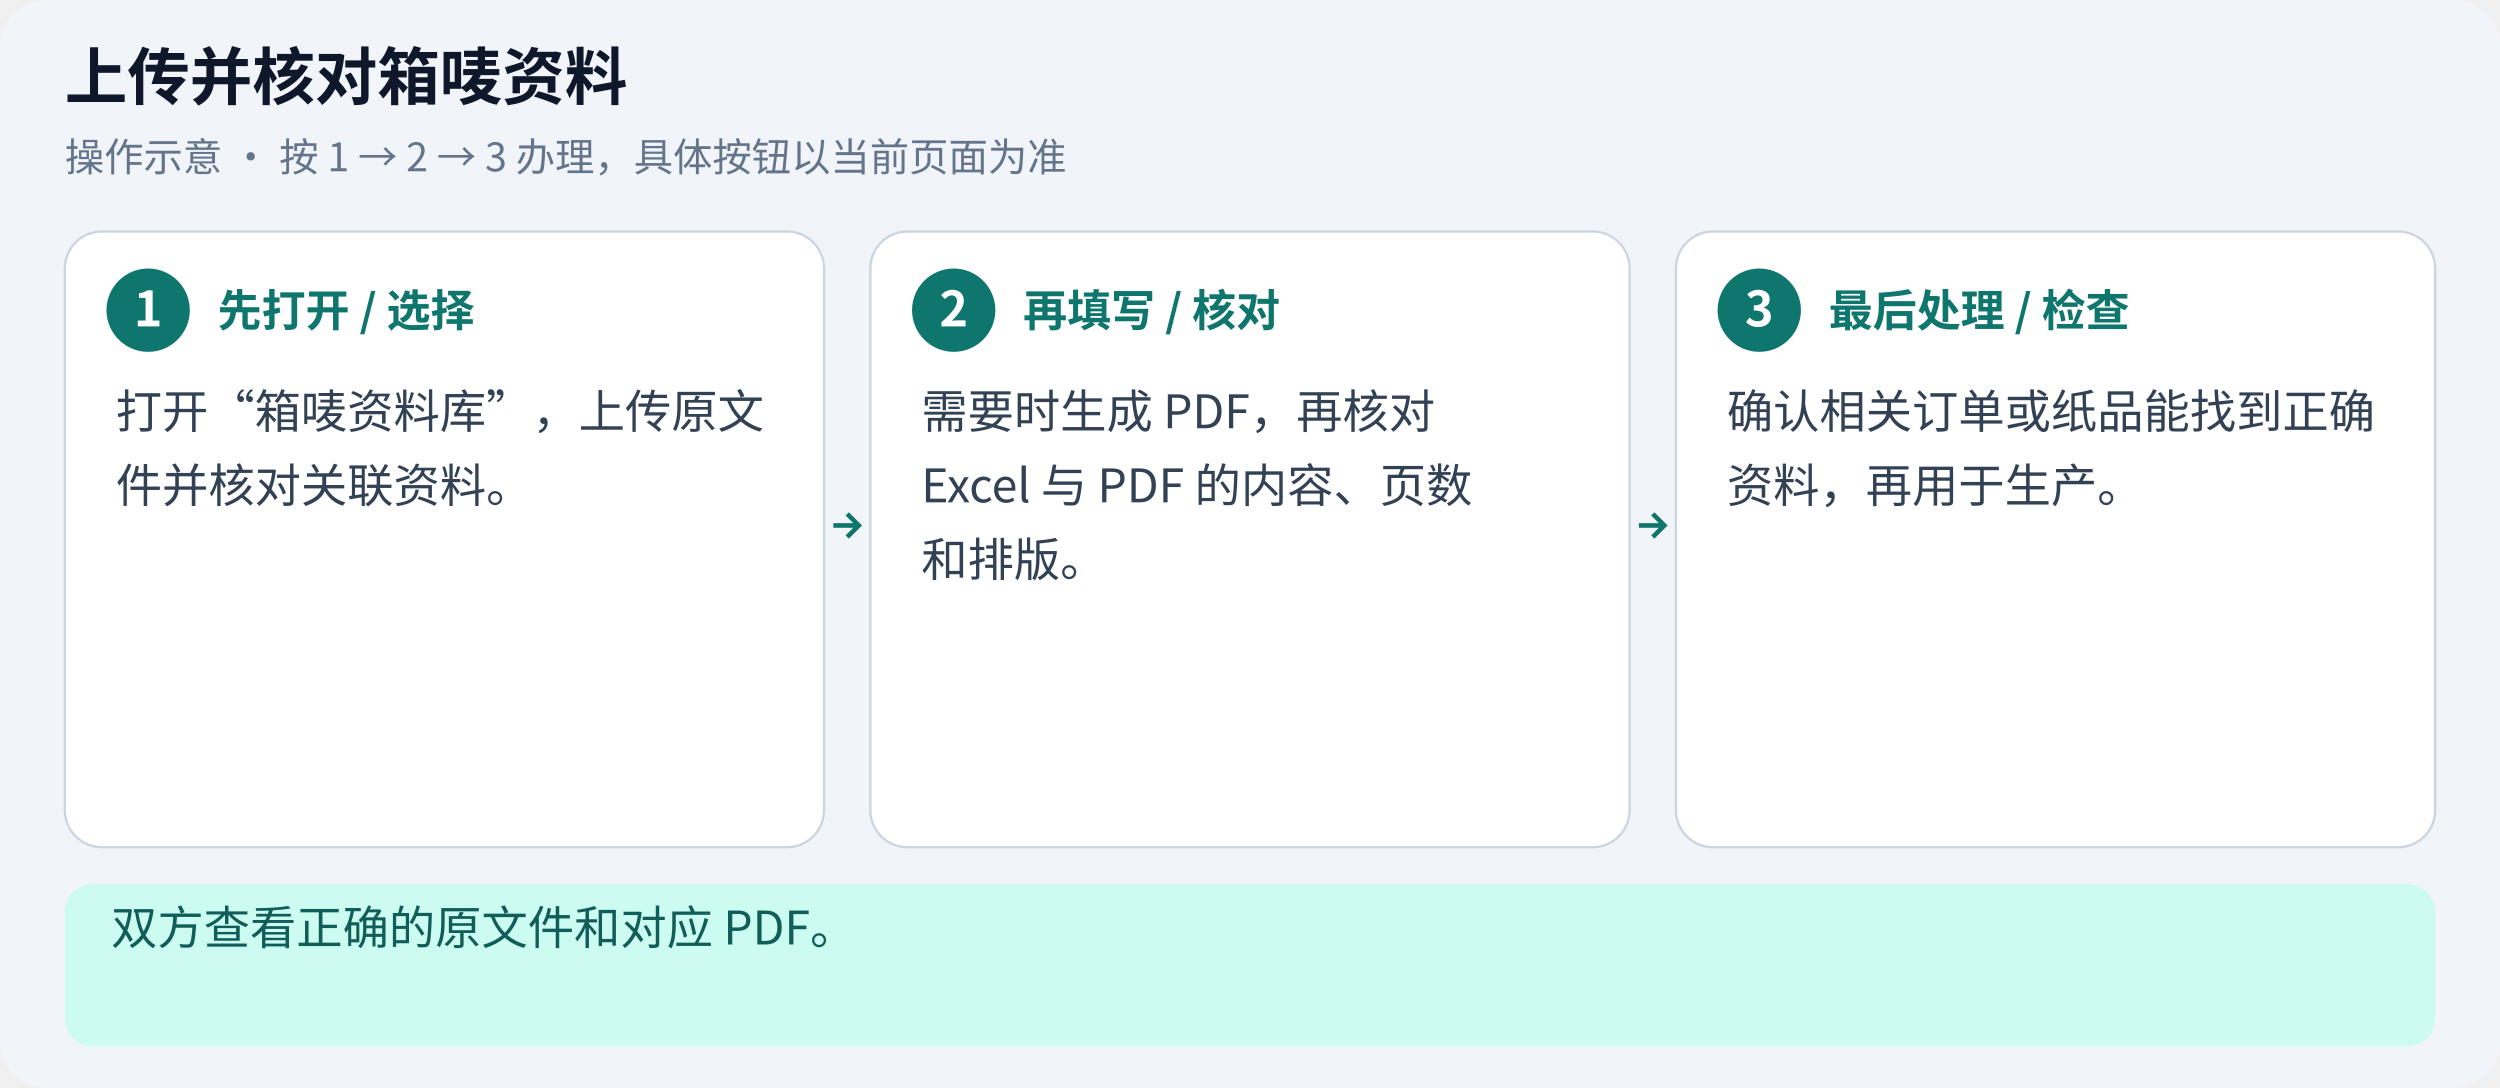
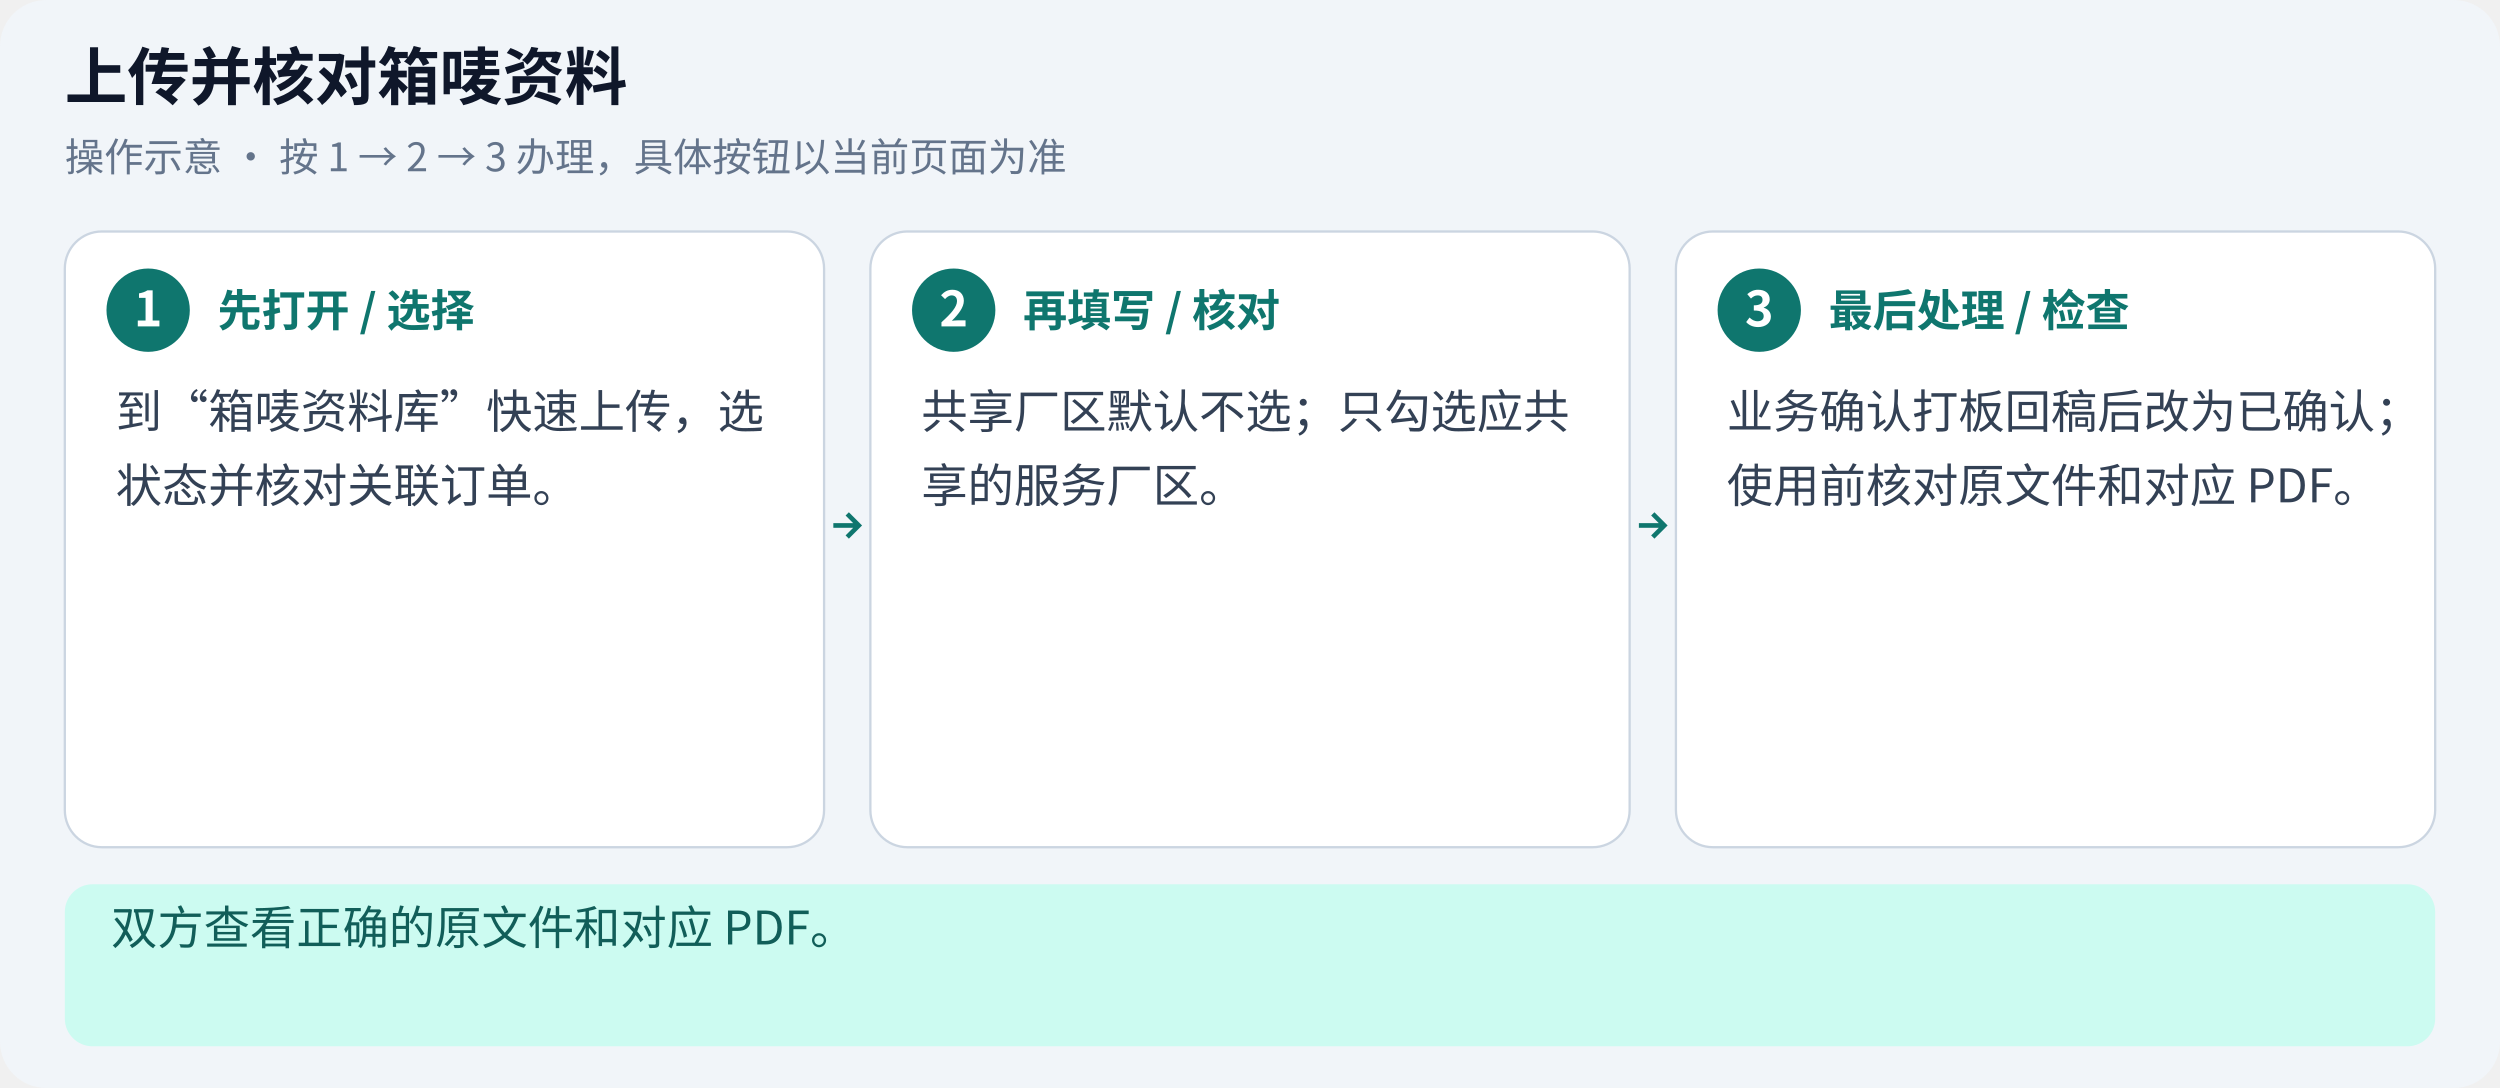
<svg xmlns="http://www.w3.org/2000/svg" width="1080" height="470" viewBox="0 0 1080 470" role="img" aria-labelledby="title desc">
  <rect width="1080" height="470" rx="20" fill="#f1f5f9" />
  <g font-family="Microsoft YaHei, Noto Sans CJK SC, sans-serif">
    <text x="28" y="43" font-size="27" font-weight="700" fill="#0f172a">上传并核对箱唛资料</text>
    <text x="28" y="74" font-size="17" fill="#64748b">操作示意 · 按 1 → 2 → 3 办理，具体按钮以当前页面为准</text>
    <rect x="28" y="100" width="328" height="266" rx="16" fill="white" stroke="#cbd5e1" />
    <circle cx="64" cy="134" r="18" fill="#0f766e" />
    <text x="64" y="141" text-anchor="middle" fill="white" font-size="21" font-weight="700">1</text>
    <text x="94" y="141" fill="#0f766e" font-size="19" font-weight="700">先打开 / 选择</text>
    <text x="50" y="185" font-size="20" fill="#334155">
-       <tspan x="50" dy="0">打开“箱唛资料库”，上传原文</tspan>
-       <tspan x="50" dy="32">件并核对关联资料。</tspan>
+       <tspan x="50" dy="0">到“箱唛资料库”快速上传，选</tspan>
+       <tspan x="50" dy="32">状态并核对关联订单。</tspan>
    </text>
    <path d="M360 227 h10 m-4 -5 5 5 -5 5" stroke="#0f766e" fill="none" stroke-width="2" />
    <rect x="376" y="100" width="328" height="266" rx="16" fill="white" stroke="#cbd5e1" />
    <circle cx="412" cy="134" r="18" fill="#0f766e" />
    <text x="412" y="141" text-anchor="middle" fill="white" font-size="21" font-weight="700">2</text>
    <text x="442" y="141" fill="#0f766e" font-size="19" font-weight="700">再填写 / 核对</text>
    <text x="398" y="185" font-size="20" fill="#334155">
-       <tspan x="398" dy="0">需要时生成 PDF，再核对 </tspan>
-       <tspan x="398" dy="32">Excel 与 PDF 的内容、页数</tspan>
-       <tspan x="398" dy="32">和排版。</tspan>
+       <tspan x="398" dy="0">共享厂区默认不选；只勾选应共</tspan>
+       <tspan x="398" dy="32">享的服务厂区。</tspan>
    </text>
    <path d="M708 227 h10 m-4 -5 5 5 -5 5" stroke="#0f766e" fill="none" stroke-width="2" />
    <rect x="724" y="100" width="328" height="266" rx="16" fill="white" stroke="#cbd5e1" />
    <circle cx="760" cy="134" r="18" fill="#0f766e" />
    <text x="760" y="141" text-anchor="middle" fill="white" font-size="21" font-weight="700">3</text>
    <text x="790" y="141" fill="#0f766e" font-size="19" font-weight="700">最后处理 / 检查</text>
    <text x="746" y="185" font-size="20" fill="#334155">
-       <tspan x="746" dy="0">确认相关订单或纸品能找到正确</tspan>
-       <tspan x="746" dy="32">资料，再用于生产。</tspan>
+       <tspan x="746" dy="0">业务确认打板回稿后改为已确认；</tspan>
+       <tspan x="746" dy="32">使用前核对原文件和对应 PDF。</tspan>
    </text>
    <rect x="28" y="382" width="1024" height="70" rx="12" fill="#ccfbf1" />
    <text x="48" y="408" font-size="20" fill="#115e59">
      <tspan x="48" dy="0">双方查看正确的原文件和对应 PDF。</tspan>
    </text>
  </g>
</svg>
